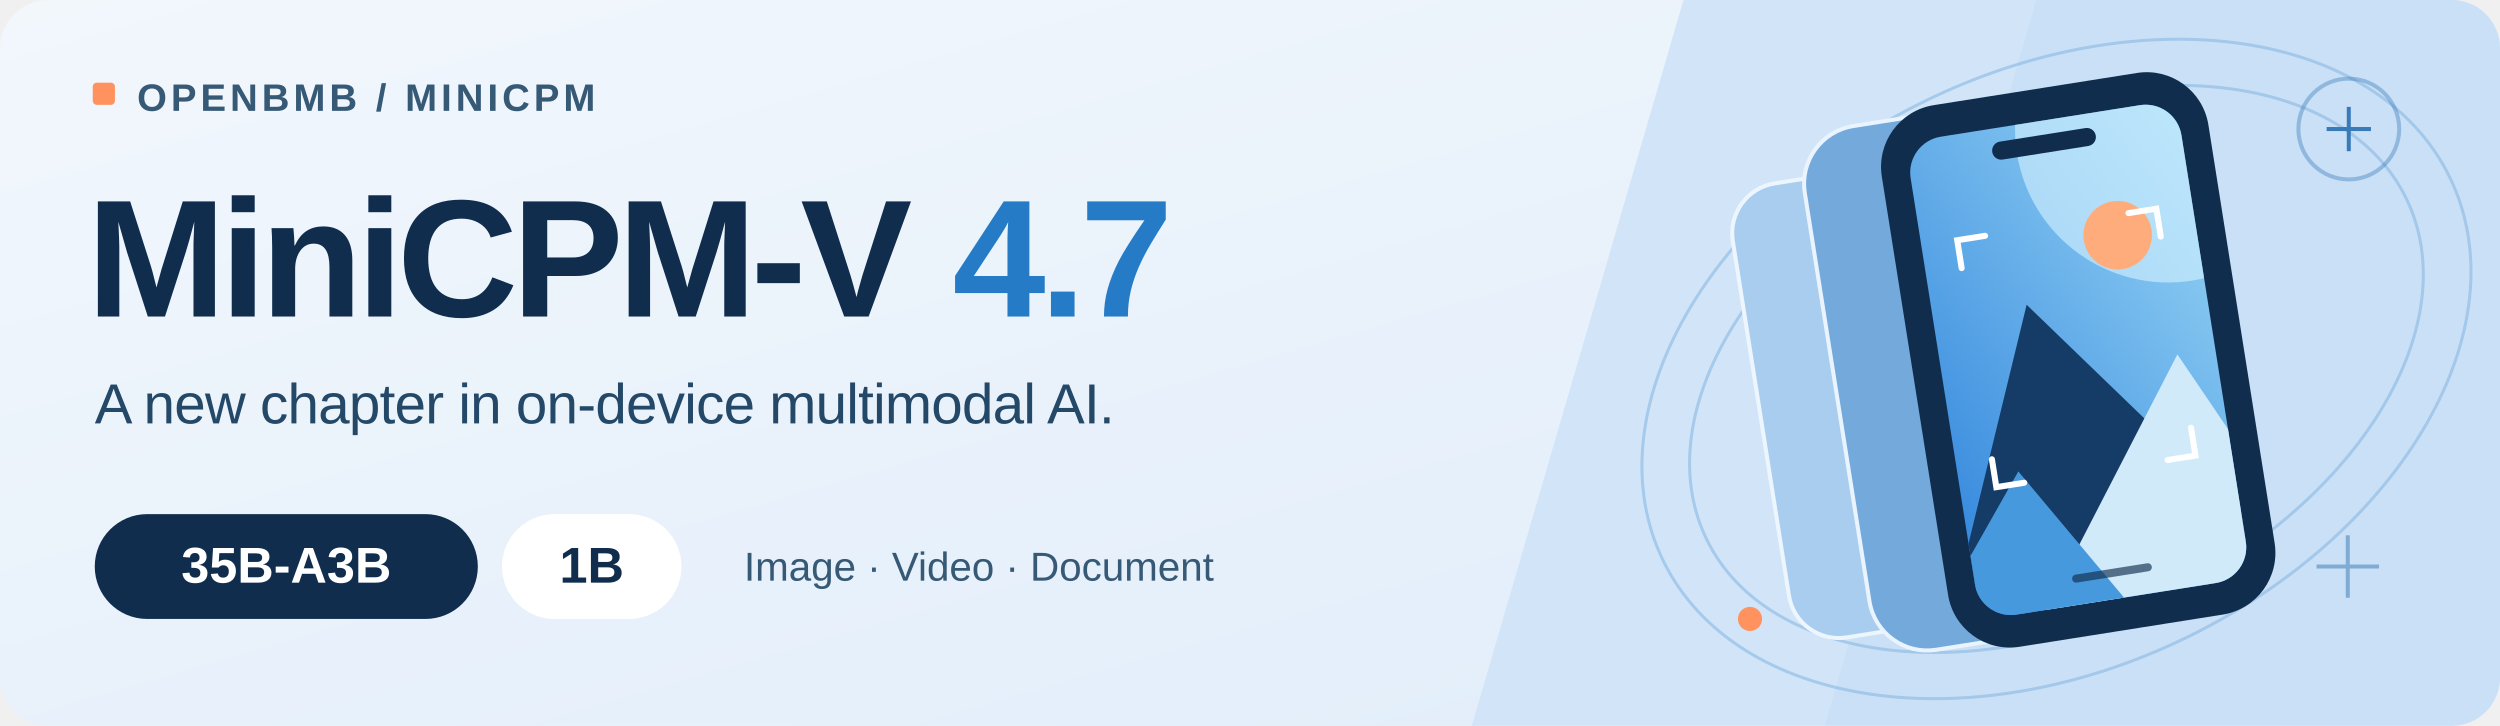
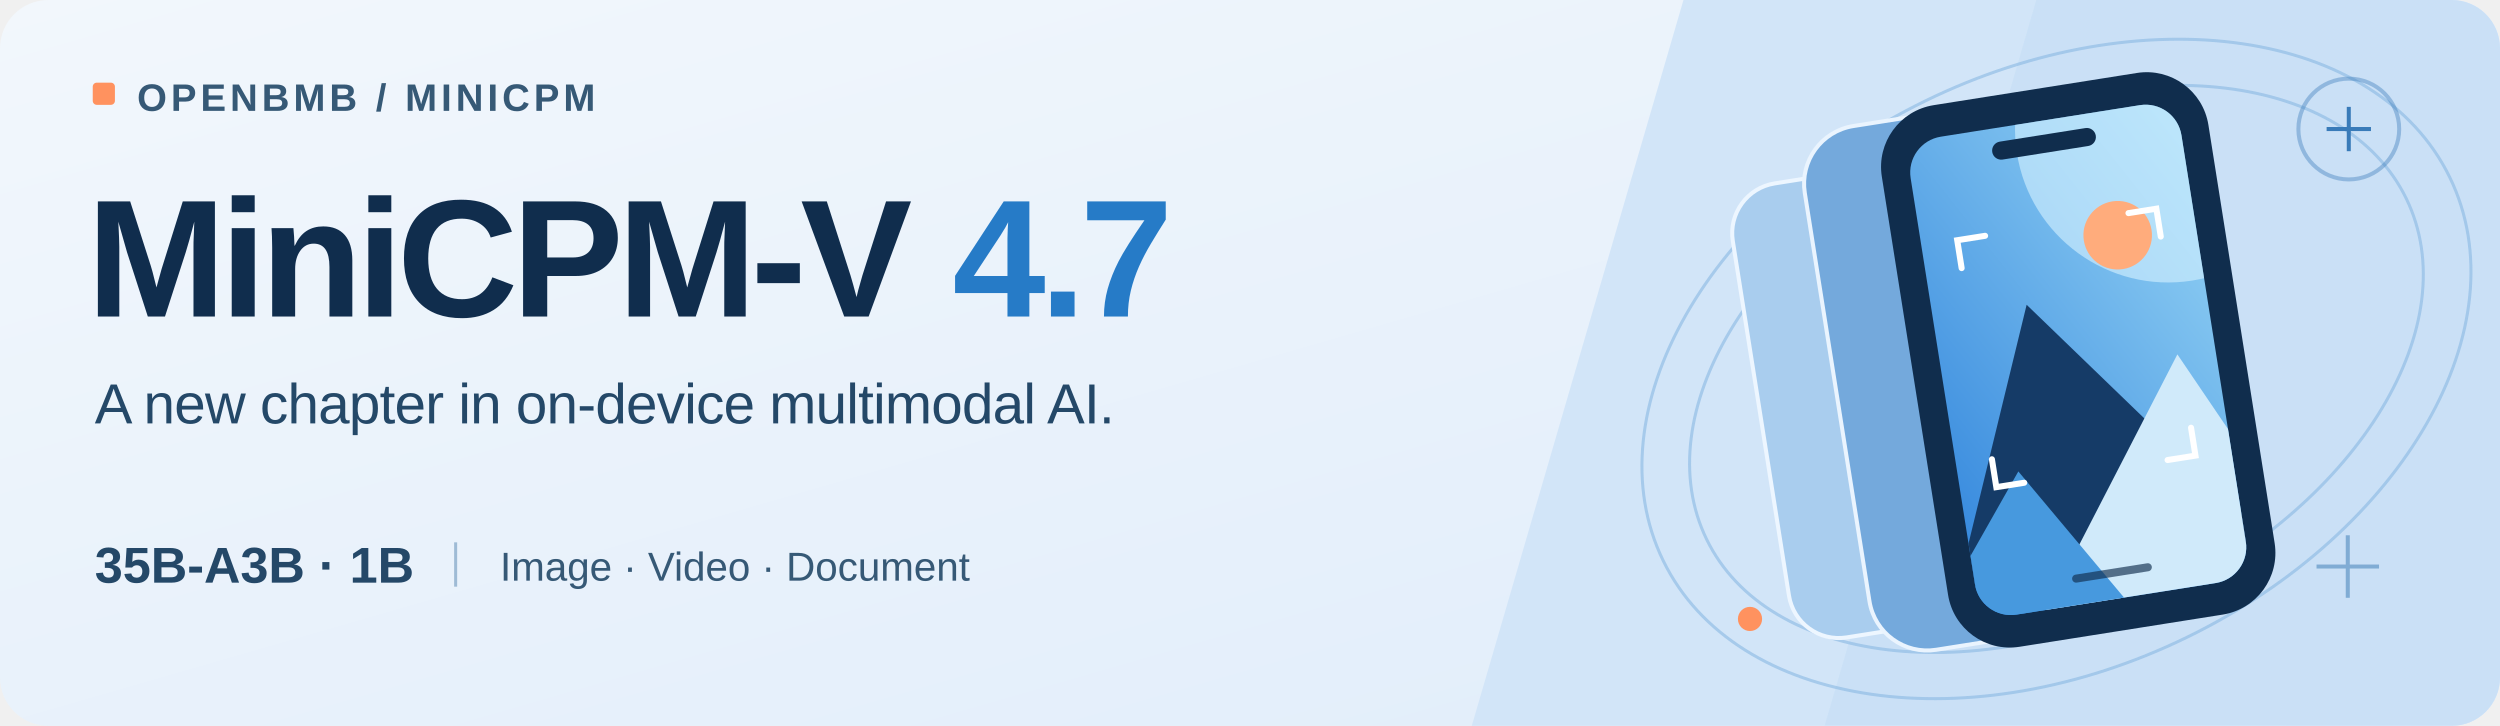
<svg xmlns="http://www.w3.org/2000/svg" width="1240" height="360" viewBox="0 0 1240 360" role="img" aria-labelledby="title desc">
  <defs>
    <linearGradient id="paper" x1="0" y1="0" x2="1" y2="1">
      <stop offset="0" stop-color="#f2f7fc" />
      <stop offset="1" stop-color="#dfecfa" />
    </linearGradient>
    <linearGradient id="screen" x1="0" y1="1" x2="1" y2="0">
      <stop offset="0" stop-color="#3084dc" />
      <stop offset="1" stop-color="#97d5f5" />
    </linearGradient>
    <clipPath id="cover">
      <rect width="1240" height="360" rx="24" />
    </clipPath>
    <clipPath id="device-screen">
      <rect x="963" y="61" width="136" height="240" rx="18" />
    </clipPath>
  </defs>
  <g clip-path="url(#cover)">
    <rect width="1240" height="360" fill="url(#paper)" />
    <path d="M835 0H1240V360H730Z" fill="#d2e5f8" />
    <path d="M1010 0H1240V360H905Z" fill="#c4ddf5" opacity=".58" />
    <g font-family="Arial, Helvetica, sans-serif">
      <rect x="46" y="41" width="11" height="11" rx="2" fill="#ff925f" />
      <text x="68" y="55" fill="#365976" font-size="19" font-weight="700" letter-spacing="2">OPENBMB / MINICPM</text>
      <text x="43" y="157" fill="#102d4d" font-size="83" font-weight="700" letter-spacing="-3">MiniCPM-V <tspan fill="#267bc7">4.7</tspan>
      </text>
      <text x="47" y="210" fill="#244868" font-size="28" letter-spacing="-.35">A new chapter in on-device multimodal AI.</text>
      <g transform="translate(47 255)">
-         <rect width="190" height="52" rx="26" fill="#102d4d" />
-         <text x="95" y="34" text-anchor="middle" fill="#fff" font-size="25" font-weight="700">35B-A3B</text>
-         <rect x="202" width="89" height="52" rx="26" fill="#fff" />
-         <text x="246.5" y="34" text-anchor="middle" fill="#102d4d" font-size="25" font-weight="700">1B</text>
-         <text x="322" y="33" fill="#365976" font-size="20">Image · Video · Document</text>
+         <text x="0" y="34" fill="#244868" font-size="25" font-weight="700">35B-A3B · 1B</text>
+         <path d="M179 14V36" stroke="#9ebbd5" stroke-width="1.5" />
+         <text x="201" y="33" fill="#365976" font-size="20">Image · Video · Document</text>
      </g>
    </g>
    <g fill="none" stroke="#88b7e2" stroke-width="1.5" opacity=".6">
      <ellipse cx="1020" cy="183" rx="193" ry="125" transform="rotate(-26 1020 183)" />
      <ellipse cx="1020" cy="183" rx="217" ry="148" transform="rotate(-26 1020 183)" />
    </g>
    <g transform="rotate(-9 1015 181)">
      <rect x="871" y="71" width="165" height="228" rx="25" fill="#a9cdee" stroke="#edf6ff" stroke-width="2" />
      <rect x="910" y="49" width="163" height="263" rx="29" fill="#74a9dc" stroke="#eaf4fe" stroke-width="2" />
      <rect x="949" y="45" width="164" height="272" rx="31" fill="#102d4d" />
      <rect x="963" y="61" width="136" height="240" rx="18" fill="url(#screen)" />
      <g clip-path="url(#device-screen)">
        <circle cx="1093" cy="75" r="76" fill="#d4f0ff" opacity=".62" />
        <path d="M954 284L1010 150L1111 284Z" fill="#153b67" />
        <path d="M989 310L1080 186L1118 267V310Z" fill="#d0eafa" />
        <path d="M954 280L993 231L1035 301H954Z" fill="#4799de" />
        <circle cx="1060" cy="123" r="17" fill="#ffac7c" />
        <g fill="none" stroke="#fff" stroke-width="3" stroke-linecap="round">
          <path d="M981 127V113H995M1067 113H1081V127M1081 223V237H1067M995 237H981V223" />
        </g>
      </g>
      <rect x="1005" y="68" width="52" height="9" rx="4.5" fill="#102d4d" />
      <rect x="1011" y="286" width="40" height="4" rx="2" fill="#102d4d" opacity=".65" />
    </g>
    <g transform="translate(1154 53)" fill="none" stroke="#397bb9" stroke-width="2">
      <path d="M0 11H22M11 0V22" />
      <circle cx="11" cy="11" r="25" opacity=".4" />
    </g>
    <circle cx="868" cy="307" r="6" fill="#ff925f" />
    <path d="M1149 281H1180M1164.5 265.5V296.5" stroke="#80acd4" stroke-width="2" />
  </g>
</svg>
